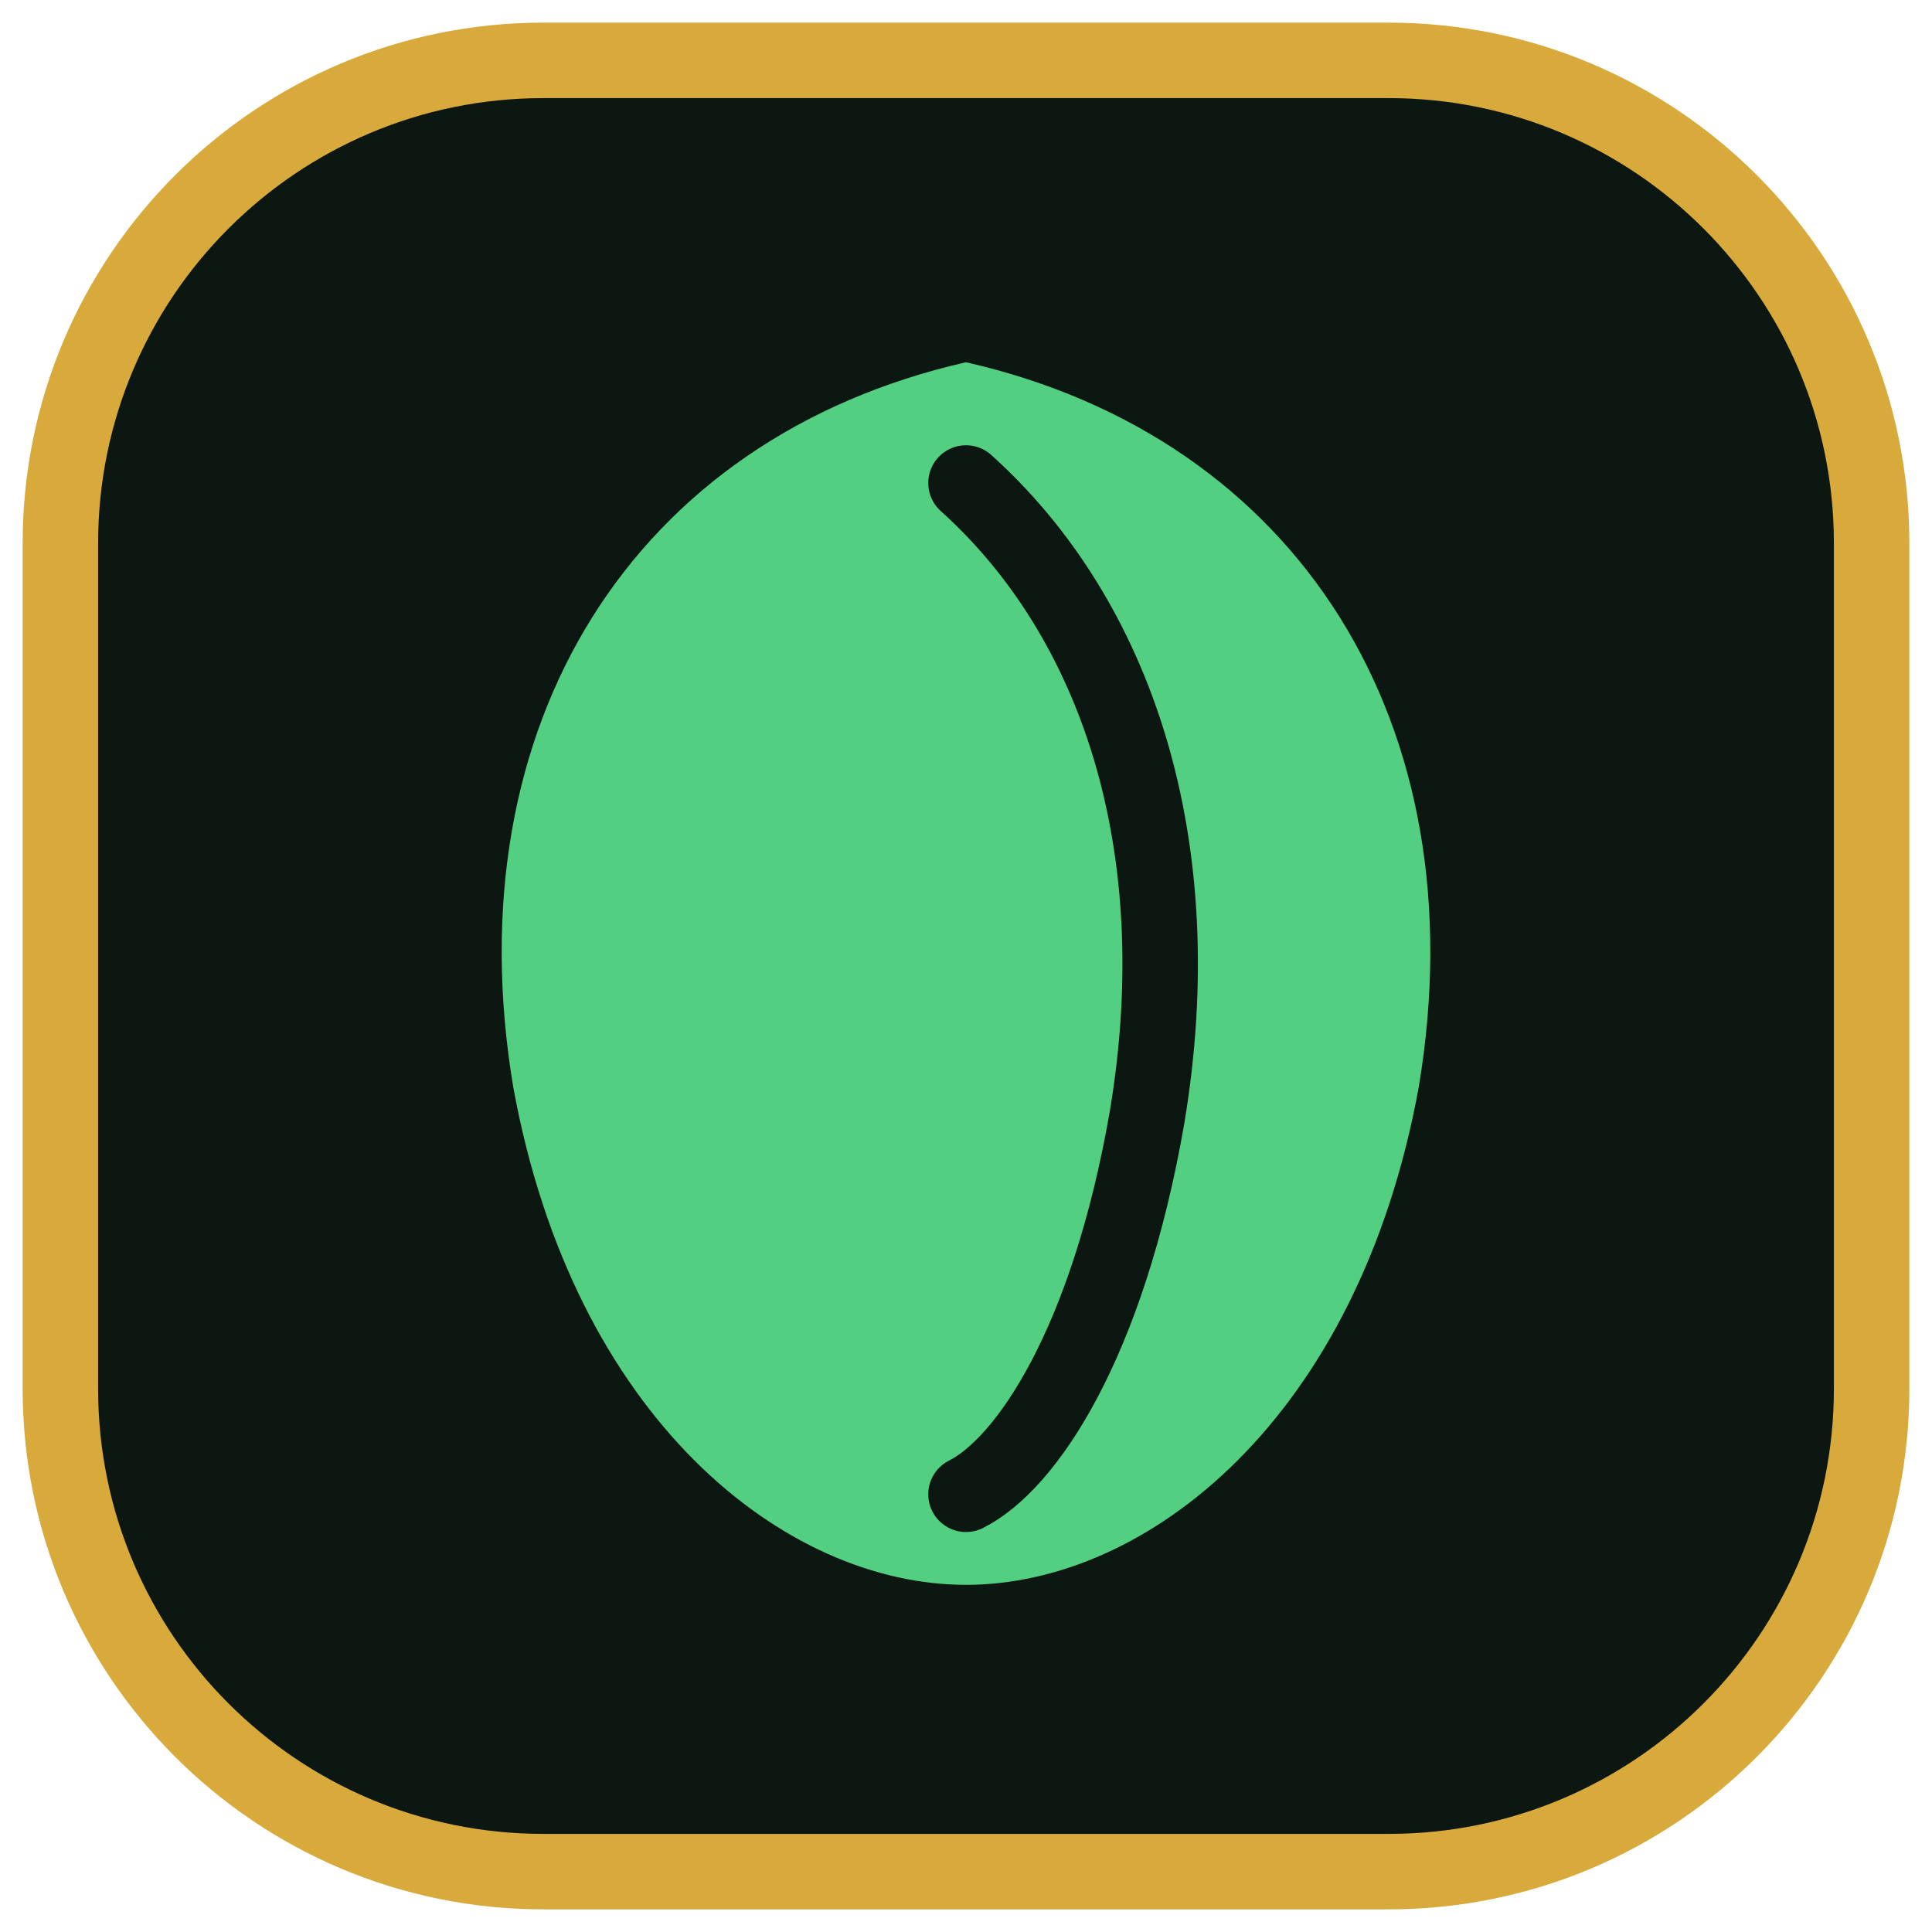
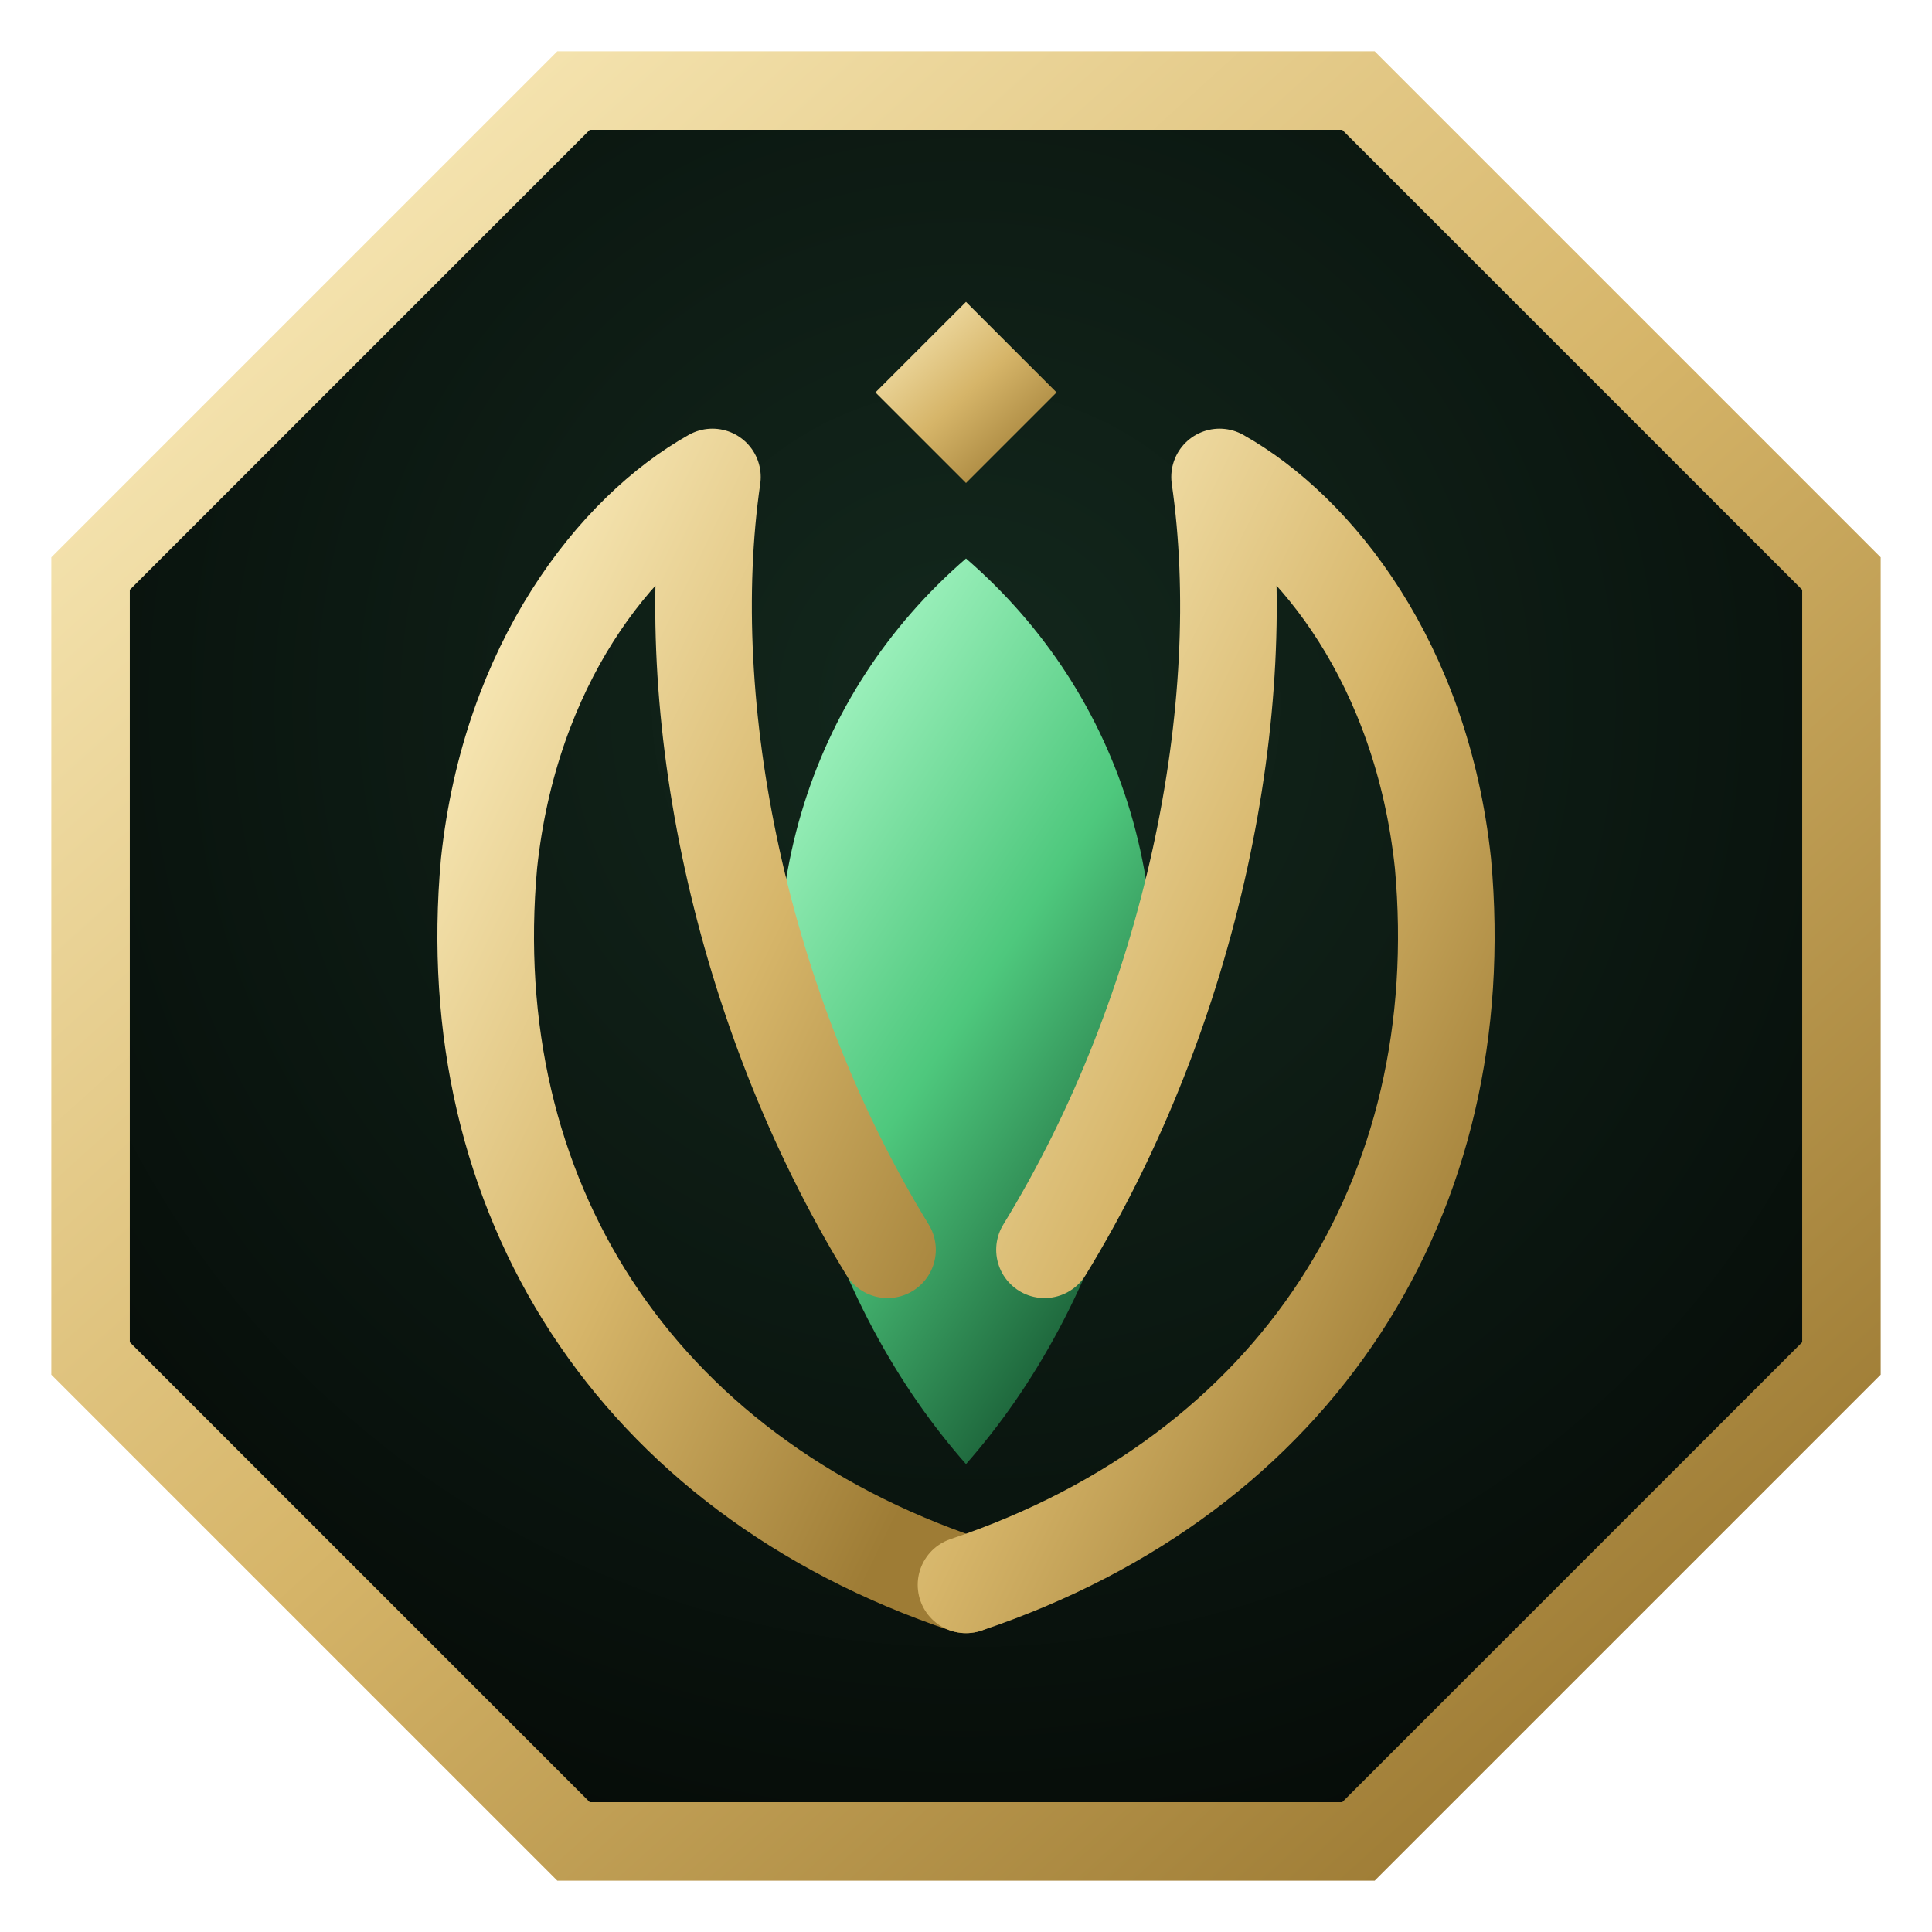
<svg xmlns="http://www.w3.org/2000/svg" viewBox="0 0 64 64" width="64" height="64">
-   <rect x="2" y="2" width="60" height="60" rx="16" fill="#0b1710" stroke="#d8a93b" stroke-width="2.5" />
-   <path d="M32 12 C43 14.5 49 24 47 36 C45 47 38 52.5 32 52.5 C26 52.5 19 47 17 36 C15 24 21 14.5 32 12 Z" fill="#53cf82" />
-   <path d="M32 16 C37 20.5 39.5 28 38 37 C36.7 44.5 34 48.5 32 49.5" fill="none" stroke="#0b1710" stroke-width="2.5" stroke-linecap="round" />
+   <defs>
+     <radialGradient id="fav-bg" cx="50%" cy="35%" r="72%">
+       <stop offset="0%" stop-color="#13281d" />
+       <stop offset="100%" stop-color="#050a07" />
+     </radialGradient>
+     <linearGradient id="fav-gold" x1="12%" y1="8%" x2="88%" y2="92%">
+       <stop offset="0%" stop-color="#f5e4b0" />
+       <stop offset="50%" stop-color="#d6b569" />
+       <stop offset="100%" stop-color="#9e7c35" />
+     </linearGradient>
+     <linearGradient id="fav-emerald" x1="25%" y1="10%" x2="75%" y2="90%">
+       <stop offset="0%" stop-color="#9bf0bb" />
+       <stop offset="50%" stop-color="#4ec87d" />
+       <stop offset="100%" stop-color="#1b6138" />
+     </linearGradient>
+   </defs>
+   <polygon points="19,3 45,3 61,19 61,45 45,61 19,61 3,45 3,19" fill="url(#fav-bg)" stroke="url(#fav-gold)" stroke-width="2.6" />
+   <polygon points="32,10 35,13 32,16 29,13" fill="url(#fav-gold)" />
+   <path d="M32 18.5 C37.2 23 39.5 30 37.5 37.8 C36.2 42.6 34.2 46 32 48.5 C29.8 46 27.8 42.6 26.5 37.8 C24.5 30 26.8 23 32 18.5 Z" fill="url(#fav-emerald)" />
+   <path d="M32 52.5 C21 48.8 15.2 39.6 16.2 28.6 C16.9 22 20.4 17.6 23.6 15.8 C22.5 23.4 24.5 33.4 29.4 41.4" fill="none" stroke="url(#fav-gold)" stroke-width="3.2" stroke-linecap="round" stroke-linejoin="round" />
+   <path d="M32 52.5 C43 48.8 48.8 39.6 47.8 28.6 C47.1 22 43.6 17.6 40.4 15.8 C41.5 23.4 39.5 33.4 34.6 41.4" fill="none" stroke="url(#fav-gold)" stroke-width="3.2" stroke-linecap="round" stroke-linejoin="round" />
</svg>
